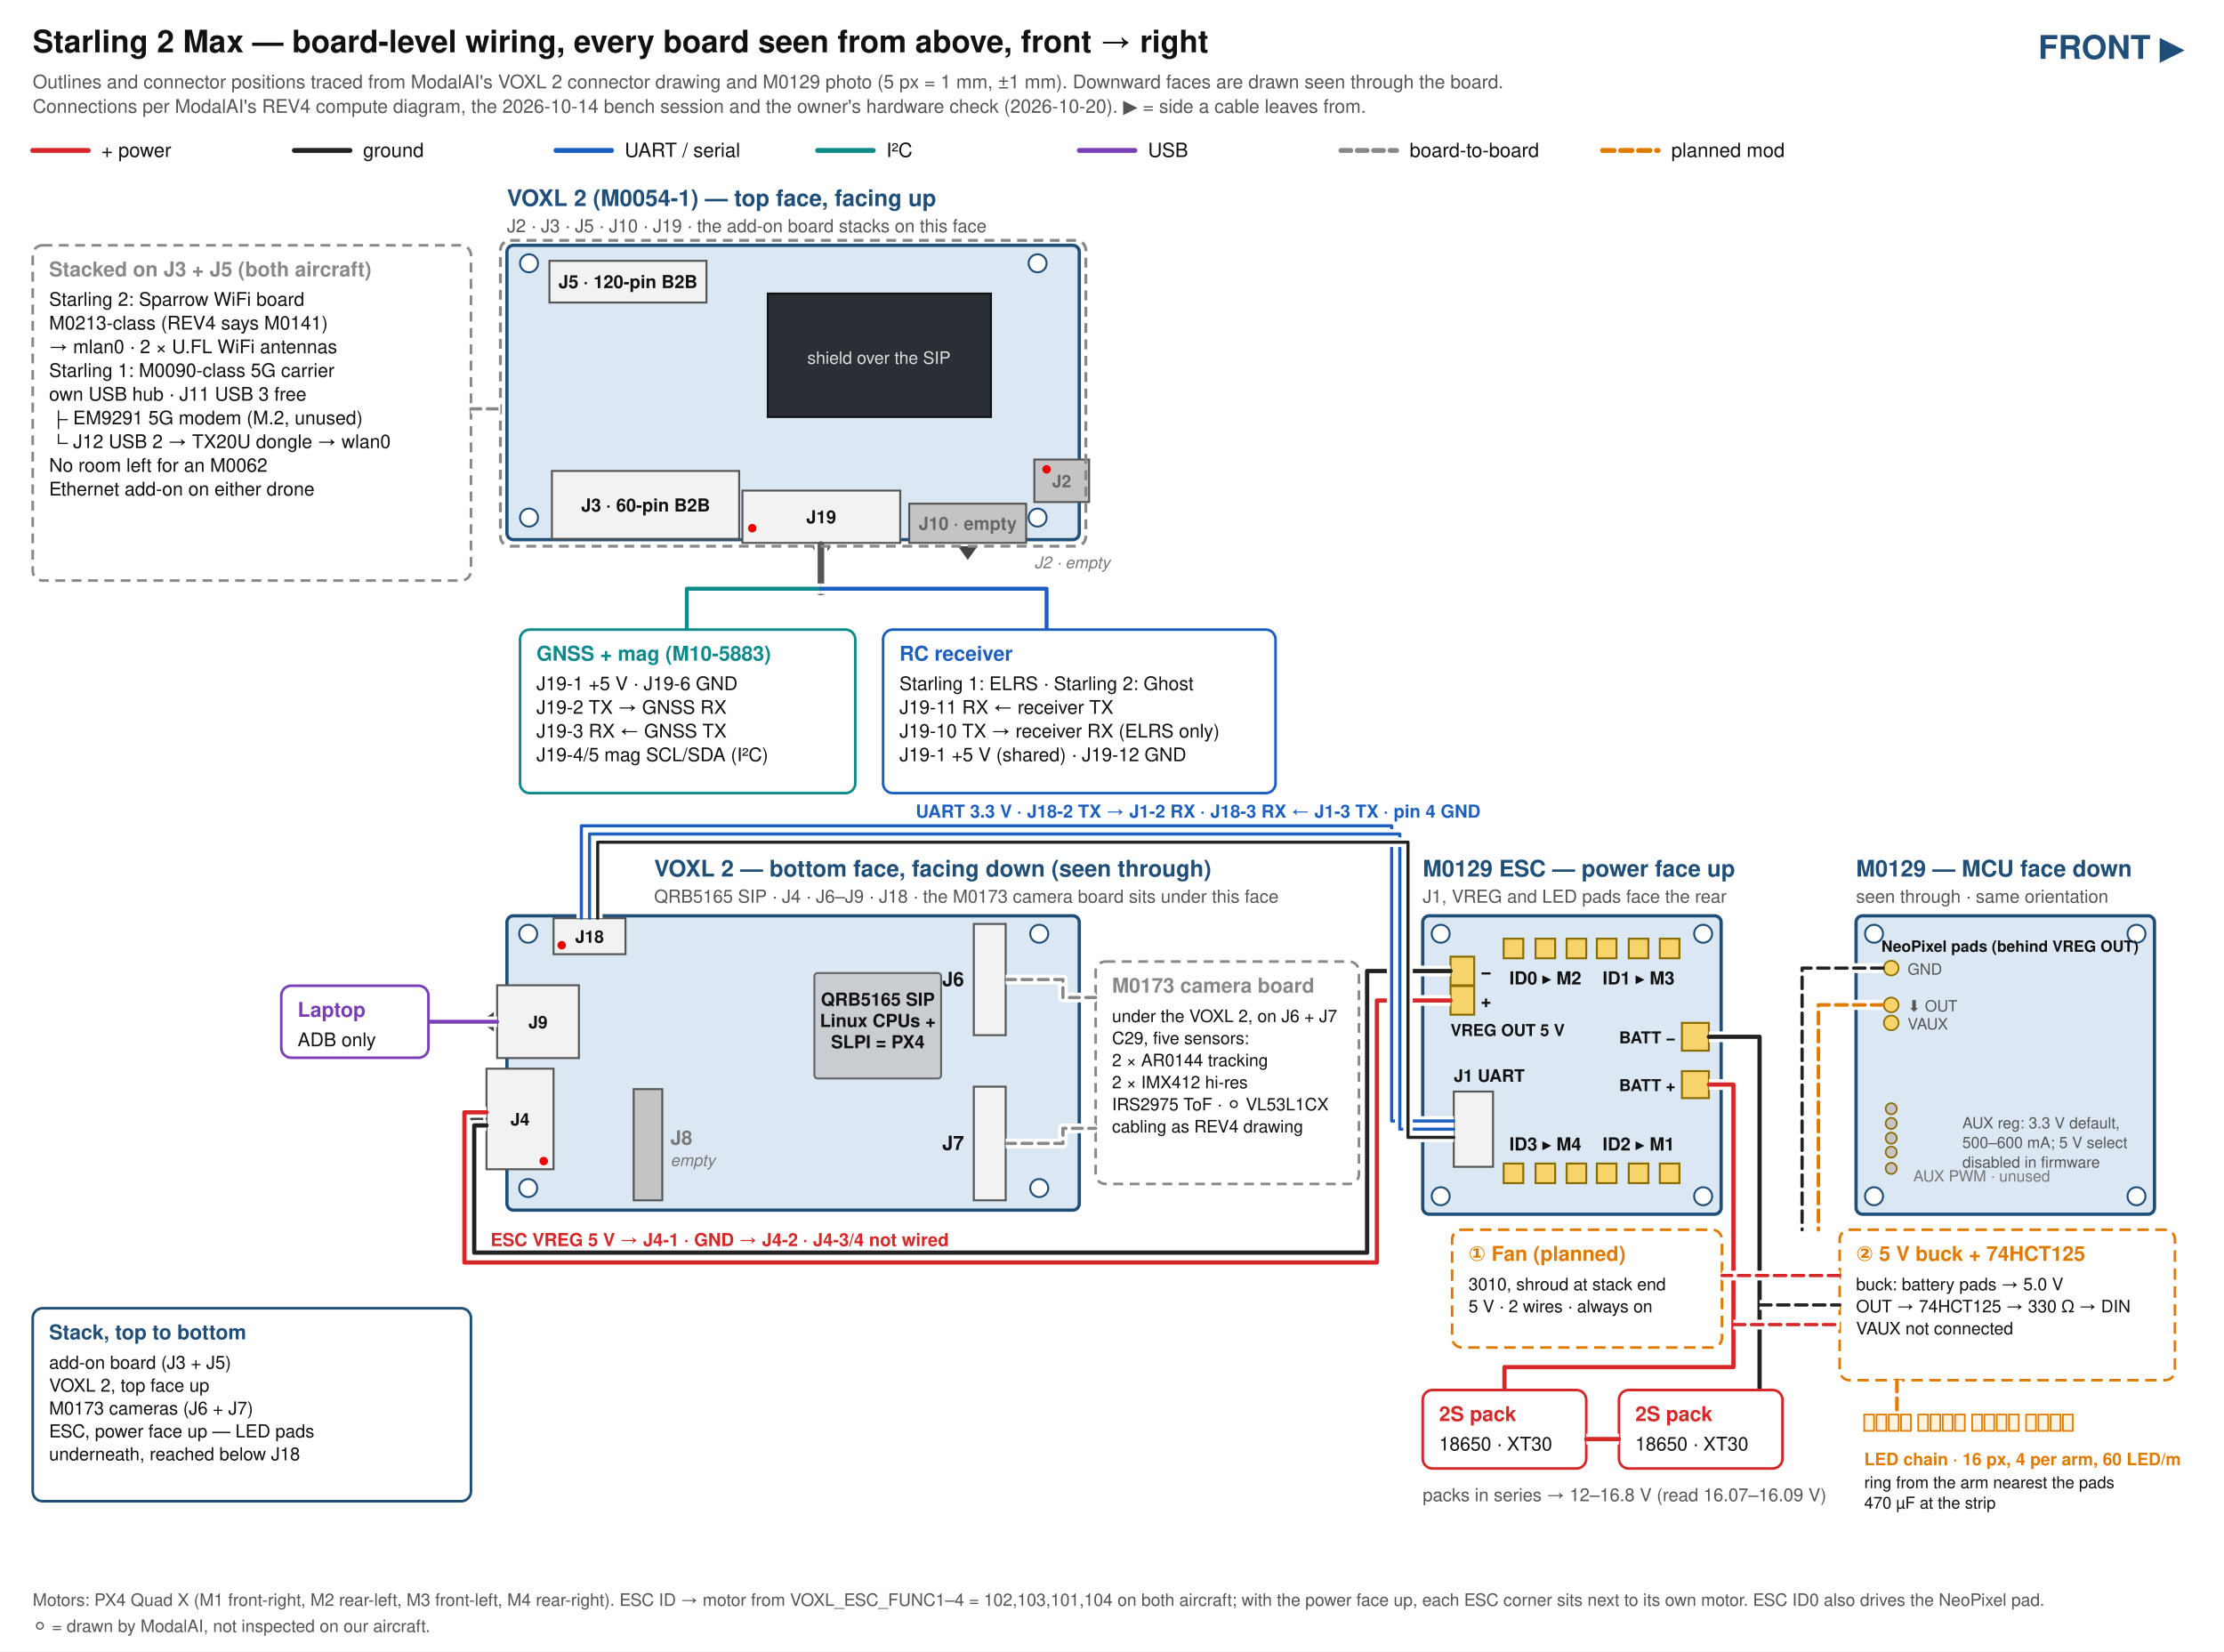
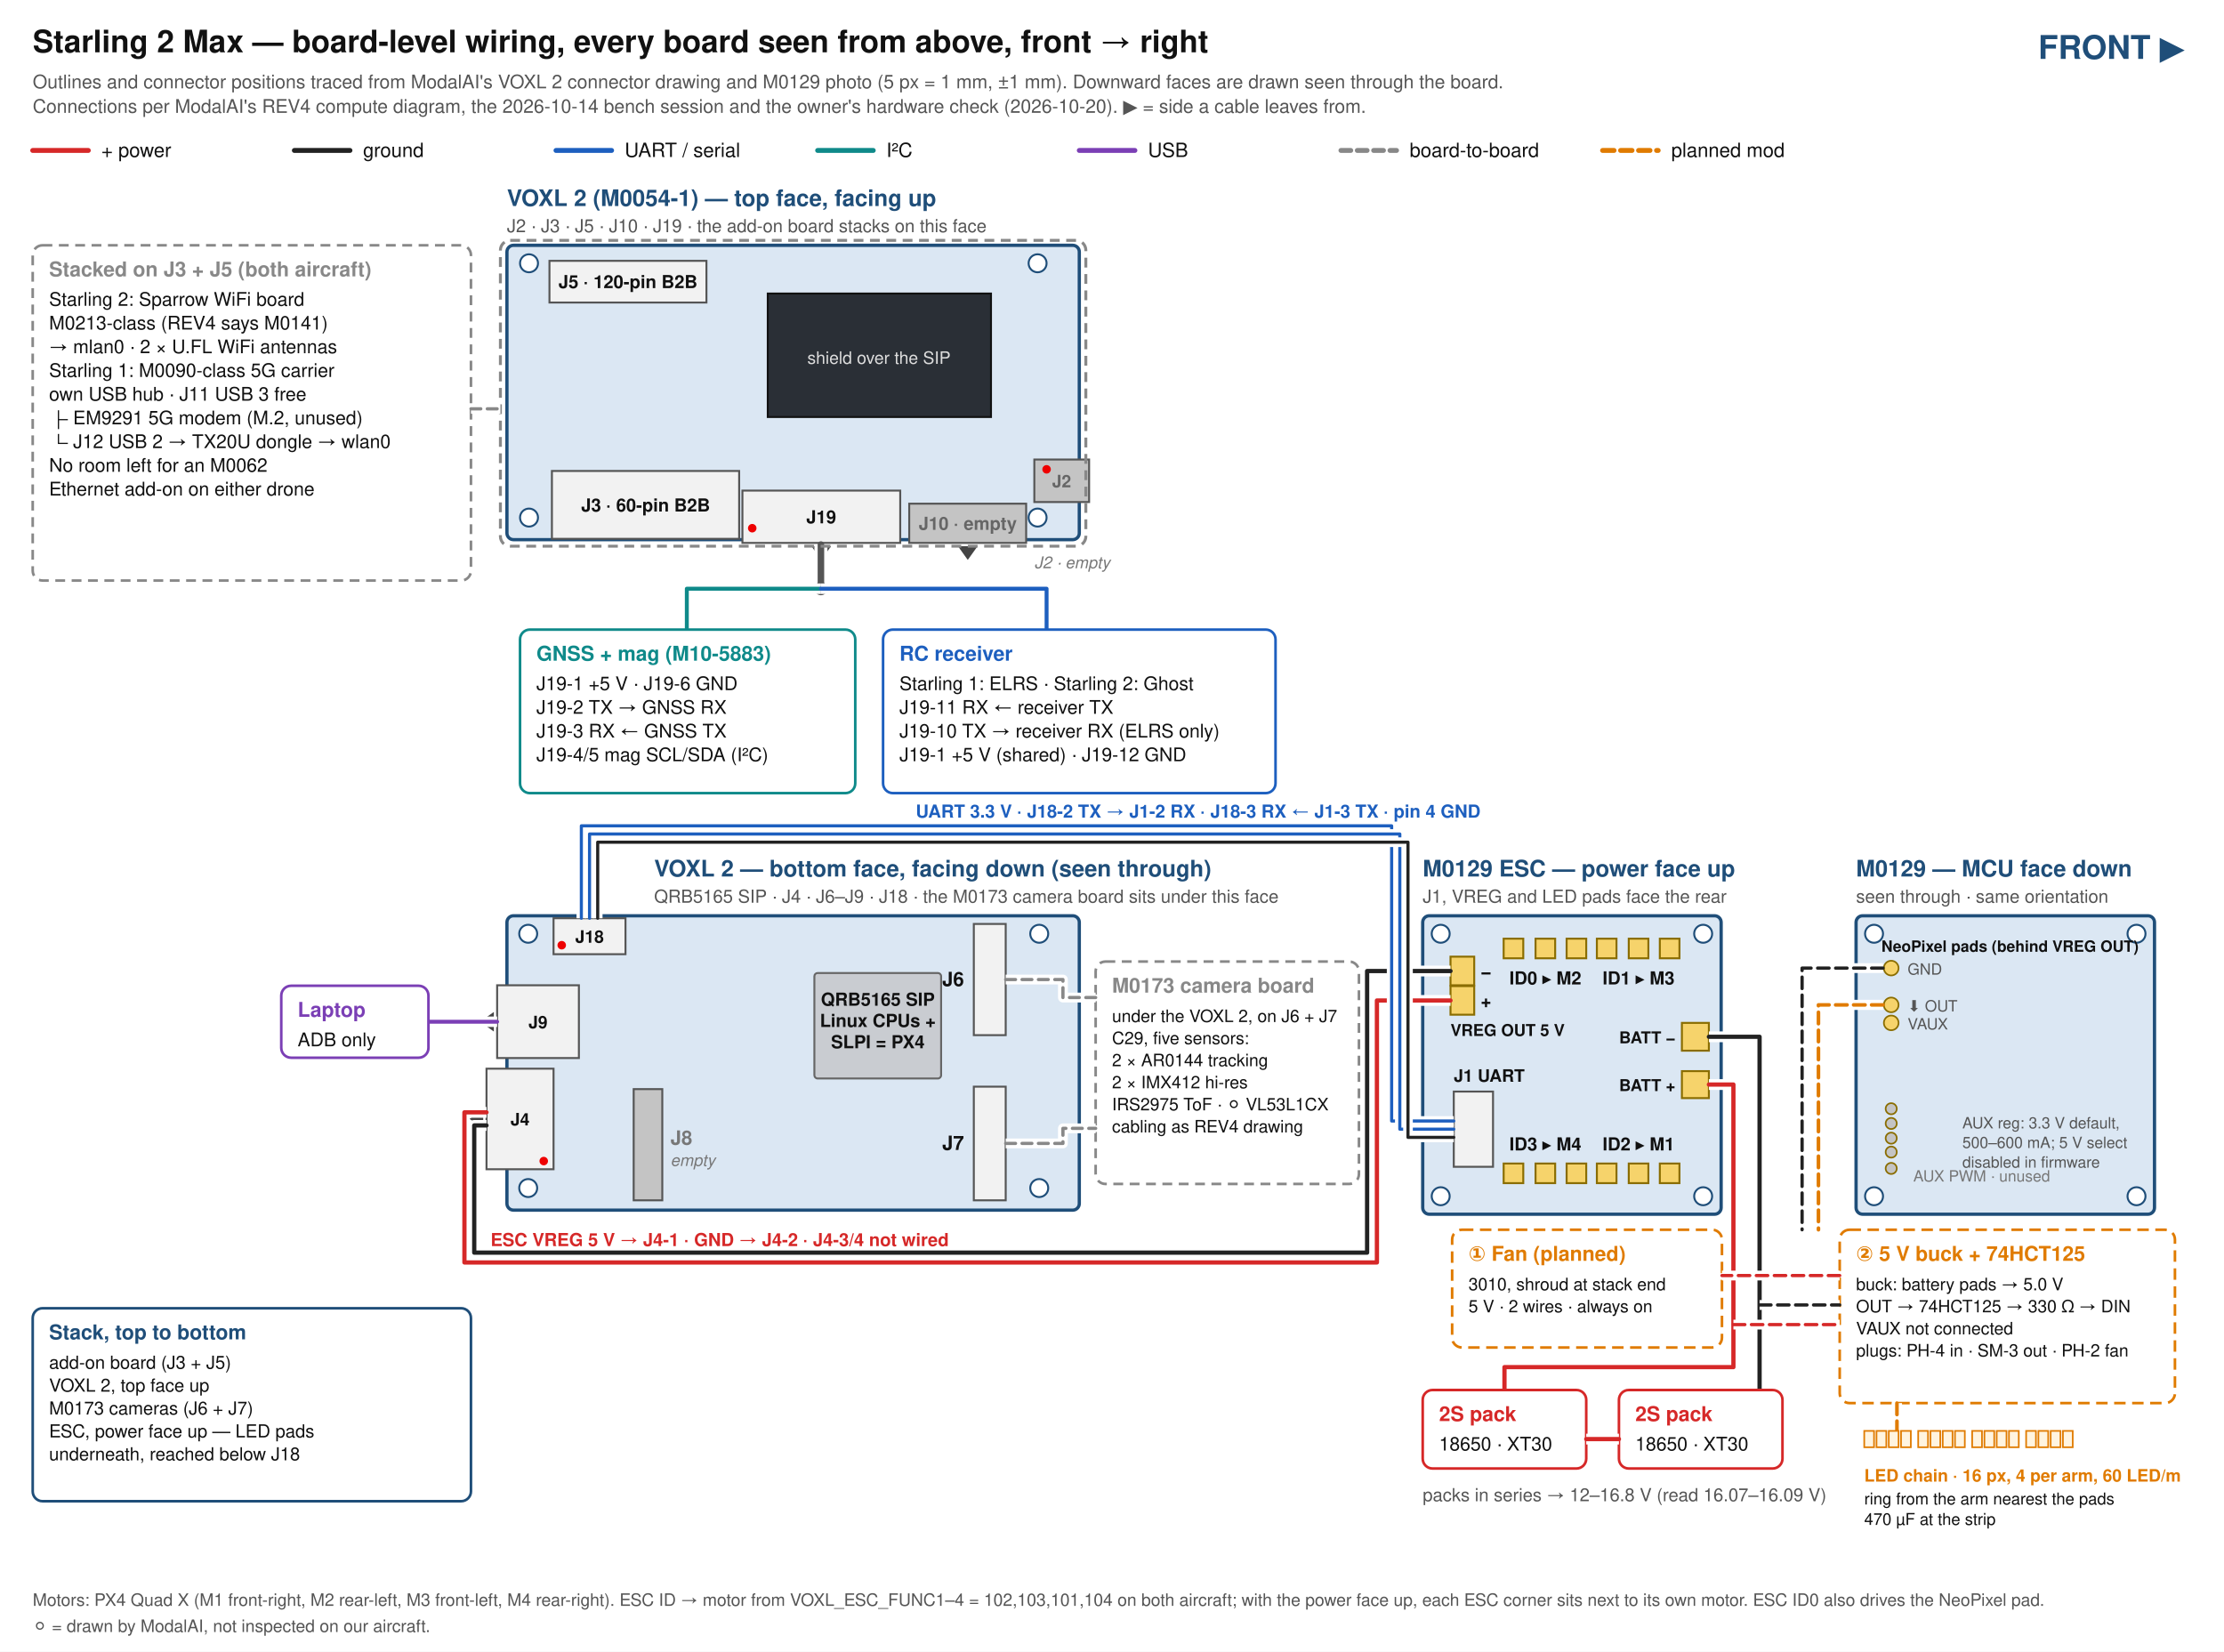
<svg xmlns="http://www.w3.org/2000/svg" viewBox="0 0 1360 1010" width="1360" height="1010">
  <rect x="0.0" y="0.0" width="1360.0" height="1010.0" rx="0" fill="#ffffff" stroke="none" stroke-width="0" />
  <text x="20.0" y="32.0" font-size="19" text-anchor="start" font-weight="bold" fill="#111" font-family="Helvetica, Arial, sans-serif">Starling 2 Max — board-level wiring, every board seen from above, front → right</text>
  <text x="20.0" y="54.0" font-size="11.5" text-anchor="start" font-weight="normal" fill="#555" font-family="Helvetica, Arial, sans-serif">Outlines and connector positions traced from ModalAI's VOXL 2 connector drawing and M0129 photo (5 px = 1 mm, ±1 mm). Downward faces are drawn seen through the board.</text>
  <text x="20.0" y="69.0" font-size="11.5" text-anchor="start" font-weight="normal" fill="#555" font-family="Helvetica, Arial, sans-serif">Connections per ModalAI's REV4 compute diagram, the 2026-10-14 bench session and the owner's hardware check (2026-10-20). ▶ = side a cable leaves from.</text>
  <text x="1336.0" y="36.0" font-size="20" text-anchor="end" font-weight="bold" fill="#1f4e79" font-family="Helvetica, Arial, sans-serif">FRONT ▶</text>
  <path d="M20.0,92.0 L54.0,92.0" fill="none" stroke="#fff" stroke-width="7" stroke-linejoin="round" />
  <path d="M20.0,92.0 L54.0,92.0" fill="none" stroke="#d62828" stroke-width="3" stroke-linejoin="round" stroke-linecap="round" />
  <text x="62.0" y="96.0" font-size="12" text-anchor="start" font-weight="normal" fill="#111" font-family="Helvetica, Arial, sans-serif">+ power</text>
  <path d="M180.0,92.0 L214.0,92.0" fill="none" stroke="#fff" stroke-width="7" stroke-linejoin="round" />
  <path d="M180.0,92.0 L214.0,92.0" fill="none" stroke="#222222" stroke-width="3" stroke-linejoin="round" stroke-linecap="round" />
  <text x="222.0" y="96.0" font-size="12" text-anchor="start" font-weight="normal" fill="#111" font-family="Helvetica, Arial, sans-serif">ground</text>
  <path d="M340.0,92.0 L374.0,92.0" fill="none" stroke="#fff" stroke-width="7" stroke-linejoin="round" />
  <path d="M340.0,92.0 L374.0,92.0" fill="none" stroke="#1d5fbf" stroke-width="3" stroke-linejoin="round" stroke-linecap="round" />
  <text x="382.0" y="96.0" font-size="12" text-anchor="start" font-weight="normal" fill="#111" font-family="Helvetica, Arial, sans-serif">UART / serial</text>
  <path d="M500.0,92.0 L534.0,92.0" fill="none" stroke="#fff" stroke-width="7" stroke-linejoin="round" />
  <path d="M500.0,92.0 L534.0,92.0" fill="none" stroke="#0f8a8a" stroke-width="3" stroke-linejoin="round" stroke-linecap="round" />
  <text x="542.0" y="96.0" font-size="12" text-anchor="start" font-weight="normal" fill="#111" font-family="Helvetica, Arial, sans-serif">I²C</text>
  <path d="M660.0,92.0 L694.0,92.0" fill="none" stroke="#fff" stroke-width="7" stroke-linejoin="round" />
  <path d="M660.0,92.0 L694.0,92.0" fill="none" stroke="#7b3fb5" stroke-width="3" stroke-linejoin="round" stroke-linecap="round" />
  <text x="702.0" y="96.0" font-size="12" text-anchor="start" font-weight="normal" fill="#111" font-family="Helvetica, Arial, sans-serif">USB</text>
  <path d="M820.0,92.0 L854.0,92.0" fill="none" stroke="#fff" stroke-width="7" stroke-linejoin="round" />
  <path d="M820.0,92.0 L854.0,92.0" fill="none" stroke="#888888" stroke-width="3" stroke-linejoin="round" stroke-linecap="round" stroke-dasharray="6 4" />
  <text x="862.0" y="96.0" font-size="12" text-anchor="start" font-weight="normal" fill="#111" font-family="Helvetica, Arial, sans-serif">board-to-board</text>
  <path d="M980.0,92.0 L1014.0,92.0" fill="none" stroke="#fff" stroke-width="7" stroke-linejoin="round" />
  <path d="M980.0,92.0 L1014.0,92.0" fill="none" stroke="#e07b00" stroke-width="3" stroke-linejoin="round" stroke-linecap="round" stroke-dasharray="7 4" />
  <text x="1022.0" y="96.0" font-size="12" text-anchor="start" font-weight="normal" fill="#111" font-family="Helvetica, Arial, sans-serif">planned mod</text>
  <rect x="310.0" y="150.0" width="350.0" height="180.0" rx="4" fill="#dbe7f3" stroke="#1f4e79" stroke-width="2" />
  <text x="310.0" y="126.0" font-size="14" text-anchor="start" font-weight="bold" fill="#1f4e79" font-family="Helvetica, Arial, sans-serif">VOXL 2 (M0054-1) — top face, facing up</text>
  <text x="310.0" y="142.0" font-size="11" text-anchor="start" font-weight="normal" fill="#555" font-family="Helvetica, Arial, sans-serif">J2 · J3 · J5 · J10 · J19 · the add-on board stacks on this face</text>
  <circle cx="323.5" cy="161.0" r="5.5" fill="#fff" stroke="#1f4e79" stroke-width="1.2" />
  <circle cx="634.5" cy="161.0" r="5.5" fill="#fff" stroke="#1f4e79" stroke-width="1.2" />
  <circle cx="323.5" cy="316.5" r="5.5" fill="#fff" stroke="#1f4e79" stroke-width="1.2" />
  <circle cx="634.5" cy="316.5" r="5.5" fill="#fff" stroke="#1f4e79" stroke-width="1.2" />
  <rect x="469.5" y="179.5" width="136.5" height="75.5" rx="0" fill="#2a2f36" stroke="#111" stroke-width="1.2" />
  <text x="537.5" y="222.5" font-size="10.5" text-anchor="middle" font-weight="normal" fill="#ddd" font-family="Helvetica, Arial, sans-serif">shield over the SIP</text>
  <rect x="336.0" y="159.5" width="96.0" height="25.5" rx="0" fill="#f2f2f2" stroke="#555" stroke-width="1.2" />
  <text x="384.0" y="176.2" font-size="11" text-anchor="middle" font-weight="bold" fill="#111" font-family="Helvetica, Arial, sans-serif">J5 · 120-pin B2B</text>
  <rect x="337.5" y="288.0" width="114.5" height="41.5" rx="0" fill="#f2f2f2" stroke="#555" stroke-width="1.2" />
  <text x="394.8" y="312.8" font-size="11" text-anchor="middle" font-weight="bold" fill="#111" font-family="Helvetica, Arial, sans-serif">J3 · 60-pin B2B</text>
  <rect x="454.0" y="300.0" width="96.5" height="32.0" rx="0" fill="#f2f2f2" stroke="#555" stroke-width="1.2" />
  <text x="502.2" y="320.0" font-size="11" text-anchor="middle" font-weight="bold" fill="#111" font-family="Helvetica, Arial, sans-serif">J19</text>
  <polygon points="496.2,334.0 508.2,334.0 502.2,342.4" fill="#444" />
  <rect x="556.0" y="308.0" width="71.5" height="24.0" rx="0" fill="#c4c4c4" stroke="#555" stroke-width="1.2" />
  <text x="591.8" y="324.0" font-size="11" text-anchor="middle" font-weight="bold" fill="#666" font-family="Helvetica, Arial, sans-serif">J10 · empty</text>
  <polygon points="585.8,334.0 597.8,334.0 591.8,342.4" fill="#444" />
  <rect x="632.5" y="281.0" width="33.5" height="26.0" rx="0" fill="#c4c4c4" stroke="#555" stroke-width="1.2" />
  <text x="649.2" y="298.0" font-size="10.5" text-anchor="middle" font-weight="bold" fill="#666" font-family="Helvetica, Arial, sans-serif">J2</text>
  <text x="632.5" y="347.5" font-size="10" text-anchor="start" font-weight="normal" fill="#777" font-family="Helvetica, Arial, sans-serif" font-style="italic">J2 · empty</text>
  <circle cx="460.0" cy="323.0" r="2.6" fill="#e00" />
  <circle cx="640.0" cy="287.0" r="2.6" fill="#e00" />
  <rect x="400.0" y="560.0" width="0.0" height="0.0" rx="4" fill="#dbe7f3" stroke="#1f4e79" stroke-width="2" />
  <text x="400.0" y="536.0" font-size="14" text-anchor="start" font-weight="bold" fill="#1f4e79" font-family="Helvetica, Arial, sans-serif">VOXL 2 — bottom face, facing down (seen through)</text>
  <text x="400.0" y="552.0" font-size="11" text-anchor="start" font-weight="normal" fill="#555" font-family="Helvetica, Arial, sans-serif">QRB5165 SIP · J4 · J6–J9 · J18 · the M0173 camera board sits under this face</text>
  <rect x="310.0" y="560.0" width="350.0" height="180.0" rx="4" fill="#dbe7f3" stroke="#1f4e79" stroke-width="2" />
  <circle cx="635.5" cy="571.0" r="5.5" fill="#fff" stroke="#1f4e79" stroke-width="1.2" />
  <circle cx="323.0" cy="571.0" r="5.5" fill="#fff" stroke="#1f4e79" stroke-width="1.2" />
  <circle cx="635.5" cy="726.5" r="5.5" fill="#fff" stroke="#1f4e79" stroke-width="1.2" />
  <circle cx="323.0" cy="726.5" r="5.5" fill="#fff" stroke="#1f4e79" stroke-width="1.2" />
  <rect x="498.0" y="595.0" width="77.5" height="64.5" rx="2" fill="#c9ccd1" stroke="#666" stroke-width="1.2" />
  <text x="536.8" y="615.0" font-size="11" text-anchor="middle" font-weight="bold" fill="#111" font-family="Helvetica, Arial, sans-serif">QRB5165 SIP</text>
  <text x="536.8" y="628.0" font-size="11" text-anchor="middle" font-weight="bold" fill="#111" font-family="Helvetica, Arial, sans-serif">Linux CPUs +</text>
  <text x="536.8" y="641.0" font-size="11" text-anchor="middle" font-weight="bold" fill="#111" font-family="Helvetica, Arial, sans-serif">SLPI = PX4</text>
  <rect x="595.5" y="565.0" width="19.5" height="68.0" rx="0" fill="#f2f2f2" stroke="#555" stroke-width="1.2" />
  <rect x="595.5" y="664.5" width="19.5" height="69.5" rx="0" fill="#f2f2f2" stroke="#555" stroke-width="1.2" />
  <text x="589.5" y="603.0" font-size="12" text-anchor="end" font-weight="bold" fill="#111" font-family="Helvetica, Arial, sans-serif">J6</text>
  <text x="589.5" y="703.2" font-size="12" text-anchor="end" font-weight="bold" fill="#111" font-family="Helvetica, Arial, sans-serif">J7</text>
  <rect x="387.5" y="666.0" width="17.5" height="68.0" rx="0" fill="#c4c4c4" stroke="#555" stroke-width="1.2" />
  <text x="410.0" y="700.0" font-size="12" text-anchor="start" font-weight="bold" fill="#777" font-family="Helvetica, Arial, sans-serif">J8</text>
  <text x="410.0" y="713.0" font-size="10" text-anchor="start" font-weight="normal" fill="#777" font-family="Helvetica, Arial, sans-serif" font-style="italic">empty</text>
  <rect x="338.5" y="561.5" width="44.0" height="22.0" rx="0" fill="#f2f2f2" stroke="#555" stroke-width="1.2" />
  <text x="360.5" y="576.5" font-size="10.5" text-anchor="middle" font-weight="bold" fill="#111" font-family="Helvetica, Arial, sans-serif">J18</text>
  <polygon points="354.5,559.5 366.5,559.5 360.5,551.1" fill="#444" />
  <rect x="304.0" y="602.5" width="50.0" height="44.5" rx="0" fill="#f2f2f2" stroke="#555" stroke-width="1.2" />
  <text x="329.0" y="628.8" font-size="10.5" text-anchor="middle" font-weight="bold" fill="#111" font-family="Helvetica, Arial, sans-serif">J9</text>
  <polygon points="302.0,618.8 302.0,630.8 293.6,624.8" fill="#444" />
  <rect x="297.5" y="653.5" width="41.0" height="61.5" rx="0" fill="#f2f2f2" stroke="#555" stroke-width="1.2" />
  <text x="318.0" y="688.2" font-size="10.5" text-anchor="middle" font-weight="bold" fill="#111" font-family="Helvetica, Arial, sans-serif">J4</text>
  <polygon points="295.5,678.2 295.5,690.2 287.1,684.2" fill="#444" />
  <circle cx="343.5" cy="578.0" r="2.6" fill="#e00" />
  <circle cx="332.5" cy="710.0" r="2.6" fill="#e00" />
  <rect x="870.0" y="560.0" width="182.5" height="182.5" rx="4" fill="#dbe7f3" stroke="#1f4e79" stroke-width="2" />
  <text x="870.0" y="536.0" font-size="14" text-anchor="start" font-weight="bold" fill="#1f4e79" font-family="Helvetica, Arial, sans-serif">M0129 ESC — power face up</text>
  <text x="870.0" y="552.0" font-size="11" text-anchor="start" font-weight="normal" fill="#555" font-family="Helvetica, Arial, sans-serif">J1, VREG and LED pads face the rear</text>
  <circle cx="881.0" cy="731.5" r="5.5" fill="#fff" stroke="#1f4e79" stroke-width="1.2" />
  <circle cx="881.0" cy="571.0" r="5.5" fill="#fff" stroke="#1f4e79" stroke-width="1.2" />
  <circle cx="1041.5" cy="731.5" r="5.5" fill="#fff" stroke="#1f4e79" stroke-width="1.2" />
  <circle cx="1041.5" cy="571.0" r="5.5" fill="#fff" stroke="#1f4e79" stroke-width="1.2" />
  <rect x="889.0" y="667.5" width="24.0" height="46.0" rx="0" fill="#f2f2f2" stroke="#555" stroke-width="1.2" />
  <polygon points="887.0,684.5 887.0,696.5 878.6,690.5" fill="#444" />
  <text x="889.0" y="661.5" font-size="10.5" text-anchor="start" font-weight="bold" fill="#111" font-family="Helvetica, Arial, sans-serif">J1 UART</text>
  <rect x="887.0" y="603.0" width="14.5" height="17.5" rx="0" fill="#f6d36b" stroke="#8a6d00" stroke-width="1.2" />
  <rect x="887.0" y="585.0" width="14.5" height="17.5" rx="0" fill="#f6d36b" stroke="#8a6d00" stroke-width="1.2" />
  <text x="905.5" y="615.8" font-size="11" text-anchor="start" font-weight="bold" fill="#111" font-family="Helvetica, Arial, sans-serif">+</text>
  <text x="905.5" y="597.8" font-size="11" text-anchor="start" font-weight="bold" fill="#111" font-family="Helvetica, Arial, sans-serif">−</text>
  <text x="887.0" y="633.5" font-size="10" text-anchor="start" font-weight="bold" fill="#111" font-family="Helvetica, Arial, sans-serif">VREG OUT 5 V</text>
  <rect x="1028.5" y="655.0" width="16.5" height="16.5" rx="0" fill="#f6d36b" stroke="#8a6d00" stroke-width="1.2" />
  <rect x="1028.5" y="625.5" width="16.5" height="17.0" rx="0" fill="#f6d36b" stroke="#8a6d00" stroke-width="1.2" />
  <text x="1024.5" y="638.0" font-size="10" text-anchor="end" font-weight="bold" fill="#111" font-family="Helvetica, Arial, sans-serif">BATT −</text>
  <text x="1024.5" y="667.2" font-size="10" text-anchor="end" font-weight="bold" fill="#111" font-family="Helvetica, Arial, sans-serif">BATT +</text>
  <rect x="919.5" y="574.0" width="12.0" height="12.0" rx="0" fill="#f6d36b" stroke="#8a6d00" stroke-width="1.2" />
  <rect x="939.0" y="574.0" width="12.0" height="12.0" rx="0" fill="#f6d36b" stroke="#8a6d00" stroke-width="1.2" />
  <rect x="958.0" y="574.0" width="12.0" height="12.0" rx="0" fill="#f6d36b" stroke="#8a6d00" stroke-width="1.2" />
  <text x="945.0" y="602.0" font-size="11" text-anchor="middle" font-weight="bold" fill="#111" font-family="Helvetica, Arial, sans-serif">ID0 ▸ M2</text>
  <rect x="976.5" y="574.0" width="12.0" height="12.0" rx="0" fill="#f6d36b" stroke="#8a6d00" stroke-width="1.2" />
  <rect x="996.0" y="574.0" width="12.0" height="12.0" rx="0" fill="#f6d36b" stroke="#8a6d00" stroke-width="1.2" />
  <rect x="1015.0" y="574.0" width="12.0" height="12.0" rx="0" fill="#f6d36b" stroke="#8a6d00" stroke-width="1.2" />
  <text x="1002.0" y="602.0" font-size="11" text-anchor="middle" font-weight="bold" fill="#111" font-family="Helvetica, Arial, sans-serif">ID1 ▸ M3</text>
  <rect x="919.5" y="711.5" width="12.0" height="12.0" rx="0" fill="#f6d36b" stroke="#8a6d00" stroke-width="1.2" />
  <rect x="939.0" y="711.5" width="12.0" height="12.0" rx="0" fill="#f6d36b" stroke="#8a6d00" stroke-width="1.2" />
  <rect x="958.0" y="711.5" width="12.0" height="12.0" rx="0" fill="#f6d36b" stroke="#8a6d00" stroke-width="1.2" />
  <text x="945.0" y="703.5" font-size="11" text-anchor="middle" font-weight="bold" fill="#111" font-family="Helvetica, Arial, sans-serif">ID3 ▸ M4</text>
  <rect x="976.5" y="711.5" width="12.0" height="12.0" rx="0" fill="#f6d36b" stroke="#8a6d00" stroke-width="1.2" />
  <rect x="996.0" y="711.5" width="12.0" height="12.0" rx="0" fill="#f6d36b" stroke="#8a6d00" stroke-width="1.2" />
  <rect x="1015.0" y="711.5" width="12.0" height="12.0" rx="0" fill="#f6d36b" stroke="#8a6d00" stroke-width="1.2" />
  <text x="1002.0" y="703.5" font-size="11" text-anchor="middle" font-weight="bold" fill="#111" font-family="Helvetica, Arial, sans-serif">ID2 ▸ M1</text>
  <rect x="1135.0" y="560.0" width="182.5" height="182.5" rx="4" fill="#dbe7f3" stroke="#1f4e79" stroke-width="2" />
  <text x="1135.0" y="536.0" font-size="14" text-anchor="start" font-weight="bold" fill="#1f4e79" font-family="Helvetica, Arial, sans-serif">M0129 — MCU face down</text>
  <text x="1135.0" y="552.0" font-size="11" text-anchor="start" font-weight="normal" fill="#555" font-family="Helvetica, Arial, sans-serif">seen through · same orientation</text>
  <circle cx="1146.0" cy="571.0" r="5.5" fill="#fff" stroke="#1f4e79" stroke-width="1.2" />
  <circle cx="1146.0" cy="731.5" r="5.5" fill="#fff" stroke="#1f4e79" stroke-width="1.2" />
  <circle cx="1306.5" cy="571.0" r="5.5" fill="#fff" stroke="#1f4e79" stroke-width="1.2" />
  <circle cx="1306.5" cy="731.5" r="5.5" fill="#fff" stroke="#1f4e79" stroke-width="1.2" />
  <circle cx="1156.5" cy="592.0" r="4.5" fill="#f6d36b" stroke="#8a6d00" />
  <circle cx="1156.5" cy="614.5" r="4.5" fill="#f6d36b" stroke="#8a6d00" />
  <circle cx="1156.5" cy="625.5" r="4.5" fill="#f6d36b" stroke="#8a6d00" />
  <text x="1150.5" y="582.0" font-size="9.5" text-anchor="start" font-weight="bold" fill="#111" font-family="Helvetica, Arial, sans-serif">NeoPixel pads (behind VREG OUT)</text>
  <text x="1166.5" y="629.5" font-size="9.5" text-anchor="start" font-weight="normal" fill="#555" font-family="Helvetica, Arial, sans-serif">VAUX</text>
  <text x="1166.5" y="618.5" font-size="9.5" text-anchor="start" font-weight="normal" fill="#555" font-family="Helvetica, Arial, sans-serif">⬇ OUT</text>
  <text x="1166.5" y="596.0" font-size="9.5" text-anchor="start" font-weight="normal" fill="#555" font-family="Helvetica, Arial, sans-serif">GND</text>
  <circle cx="1156.5" cy="678.0" r="3.4" fill="#c4c4c4" stroke="#8a6d00" />
  <circle cx="1156.5" cy="687.0" r="3.4" fill="#c4c4c4" stroke="#8a6d00" />
  <circle cx="1156.5" cy="696.0" r="3.4" fill="#c4c4c4" stroke="#8a6d00" />
  <circle cx="1156.5" cy="704.5" r="3.4" fill="#c4c4c4" stroke="#8a6d00" />
  <circle cx="1156.5" cy="714.5" r="3.4" fill="#c4c4c4" stroke="#8a6d00" />
  <text x="1170.0" y="722.5" font-size="9.5" text-anchor="start" font-weight="normal" fill="#777" font-family="Helvetica, Arial, sans-serif">AUX PWM · unused</text>
  <text x="1200.0" y="690.0" font-size="9.5" text-anchor="start" font-weight="normal" fill="#555" font-family="Helvetica, Arial, sans-serif">AUX reg: 3.3 V default,</text>
  <text x="1200.0" y="702.0" font-size="9.5" text-anchor="start" font-weight="normal" fill="#555" font-family="Helvetica, Arial, sans-serif">500–600 mA; 5 V select</text>
  <text x="1200.0" y="714.0" font-size="9.5" text-anchor="start" font-weight="normal" fill="#555" font-family="Helvetica, Arial, sans-serif">disabled in firmware</text>
  <path d="M297.5,680.2 L284.0,680.2 L284.0,772.0 L842.0,772.0 L842.0,611.8 L887.0,611.8" fill="none" stroke="#fff" stroke-width="6.6" stroke-linejoin="round" />
  <path d="M297.5,680.2 L284.0,680.2 L284.0,772.0 L842.0,772.0 L842.0,611.8 L887.0,611.8" fill="none" stroke="#d62828" stroke-width="2.6" stroke-linejoin="round" stroke-linecap="round" />
  <path d="M297.5,688.2 L290.0,688.2 L290.0,766.0 L836.0,766.0 L836.0,593.8 L887.0,593.8" fill="none" stroke="#fff" stroke-width="6.6" stroke-linejoin="round" />
  <path d="M297.5,688.2 L290.0,688.2 L290.0,766.0 L836.0,766.0 L836.0,593.8 L887.0,593.8" fill="none" stroke="#222222" stroke-width="2.6" stroke-linejoin="round" stroke-linecap="round" />
  <text x="300.0" y="762.0" font-size="11" text-anchor="start" font-weight="bold" fill="#d62828" font-family="Helvetica, Arial, sans-serif">ESC VREG 5 V → J4-1 · GND → J4-2 · J4-3/4 not wired</text>
  <path d="M355.5,561.5 L355.5,505.0 L851.0,505.0 L851.0,685.5 L889.0,685.5" fill="none" stroke="#fff" stroke-width="5.9" stroke-linejoin="round" />
  <path d="M355.5,561.5 L355.5,505.0 L851.0,505.0 L851.0,685.5 L889.0,685.5" fill="none" stroke="#1d5fbf" stroke-width="1.9" stroke-linejoin="round" stroke-linecap="round" />
  <path d="M360.5,561.5 L360.5,510.0 L856.0,510.0 L856.0,690.5 L889.0,690.5" fill="none" stroke="#fff" stroke-width="5.9" stroke-linejoin="round" />
  <path d="M360.5,561.5 L360.5,510.0 L856.0,510.0 L856.0,690.5 L889.0,690.5" fill="none" stroke="#1d5fbf" stroke-width="1.9" stroke-linejoin="round" stroke-linecap="round" />
  <path d="M365.5,561.5 L365.5,515.0 L861.0,515.0 L861.0,695.5 L889.0,695.5" fill="none" stroke="#fff" stroke-width="5.9" stroke-linejoin="round" />
  <path d="M365.5,561.5 L365.5,515.0 L861.0,515.0 L861.0,695.5 L889.0,695.5" fill="none" stroke="#222222" stroke-width="1.9" stroke-linejoin="round" stroke-linecap="round" />
  <text x="560.0" y="500.0" font-size="11" text-anchor="start" font-weight="bold" fill="#1d5fbf" font-family="Helvetica, Arial, sans-serif">UART 3.3 V · J18-2 TX → J1-2 RX · J18-3 RX ← J1-3 TX · pin 4 GND</text>
  <path d="M304.0,624.8 L262.0,624.8" fill="none" stroke="#fff" stroke-width="6.4" stroke-linejoin="round" />
  <path d="M304.0,624.8 L262.0,624.8" fill="none" stroke="#7b3fb5" stroke-width="2.4" stroke-linejoin="round" stroke-linecap="round" />
  <rect x="172.0" y="602.8" width="90.0" height="44.0" rx="6" fill="#fff" stroke="#7b3fb5" stroke-width="1.6" />
  <text x="182.0" y="621.8" font-size="12.5" text-anchor="start" font-weight="bold" fill="#7b3fb5" font-family="Helvetica, Arial, sans-serif">Laptop</text>
  <text x="182.0" y="639.8" font-size="11.5" text-anchor="start" font-weight="normal" fill="#111" font-family="Helvetica, Arial, sans-serif">ADB only</text>
  <path d="M1045.0,634.0 L1076.0,634.0 L1076.0,850.0" fill="none" stroke="#fff" stroke-width="6.6" stroke-linejoin="round" />
  <path d="M1045.0,634.0 L1076.0,634.0 L1076.0,850.0" fill="none" stroke="#222222" stroke-width="2.6" stroke-linejoin="round" stroke-linecap="round" />
  <path d="M1045.0,663.2 L1060.0,663.2 L1060.0,836.0 L920.0,836.0 L920.0,850.0" fill="none" stroke="#fff" stroke-width="6.6" stroke-linejoin="round" />
  <path d="M1045.0,663.2 L1060.0,663.2 L1060.0,836.0 L920.0,836.0 L920.0,850.0" fill="none" stroke="#d62828" stroke-width="2.6" stroke-linejoin="round" stroke-linecap="round" />
  <rect x="990.0" y="850.0" width="100.0" height="48.0" rx="6" fill="#fff" stroke="#d62828" stroke-width="1.6" />
  <text x="1000.0" y="869.0" font-size="12.5" text-anchor="start" font-weight="bold" fill="#d62828" font-family="Helvetica, Arial, sans-serif">2S pack</text>
  <text x="1000.0" y="887.0" font-size="11.5" text-anchor="start" font-weight="normal" fill="#111" font-family="Helvetica, Arial, sans-serif">18650 · XT30</text>
  <rect x="870.0" y="850.0" width="100.0" height="48.0" rx="6" fill="#fff" stroke="#d62828" stroke-width="1.6" />
  <text x="880.0" y="869.0" font-size="12.5" text-anchor="start" font-weight="bold" fill="#d62828" font-family="Helvetica, Arial, sans-serif">2S pack</text>
  <text x="880.0" y="887.0" font-size="11.5" text-anchor="start" font-weight="normal" fill="#111" font-family="Helvetica, Arial, sans-serif">18650 · XT30</text>
  <path d="M970.0,880.0 L990.0,880.0" fill="none" stroke="#fff" stroke-width="6.6" stroke-linejoin="round" />
  <path d="M970.0,880.0 L990.0,880.0" fill="none" stroke="#d62828" stroke-width="2.6" stroke-linejoin="round" stroke-linecap="round" />
  <text x="870.0" y="918.0" font-size="11" text-anchor="start" font-weight="normal" fill="#555" font-family="Helvetica, Arial, sans-serif">packs in series → 12–16.8 V (read 16.07–16.09 V)</text>
  <path d="M502.0,333.0 L502.0,360.0" fill="none" stroke="#fff" stroke-width="8" stroke-linejoin="round" />
  <path d="M502.0,333.0 L502.0,360.0" fill="none" stroke="#555" stroke-width="4" stroke-linejoin="round" stroke-linecap="round" />
  <circle cx="502.0" cy="360.0" r="4" fill="#555" />
  <path d="M502.0,360.0 L420.0,360.0 L420.0,385.0" fill="none" stroke="#fff" stroke-width="6.4" stroke-linejoin="round" />
  <path d="M502.0,360.0 L420.0,360.0 L420.0,385.0" fill="none" stroke="#0f8a8a" stroke-width="2.4" stroke-linejoin="round" stroke-linecap="round" />
  <path d="M502.0,360.0 L640.0,360.0 L640.0,385.0" fill="none" stroke="#fff" stroke-width="6.4" stroke-linejoin="round" />
  <path d="M502.0,360.0 L640.0,360.0 L640.0,385.0" fill="none" stroke="#1d5fbf" stroke-width="2.4" stroke-linejoin="round" stroke-linecap="round" />
  <rect x="318.0" y="385.0" width="205.0" height="100.0" rx="6" fill="#fff" stroke="#0f8a8a" stroke-width="1.6" />
  <text x="328.0" y="404.0" font-size="12.5" text-anchor="start" font-weight="bold" fill="#0f8a8a" font-family="Helvetica, Arial, sans-serif">GNSS + mag (M10-5883)</text>
  <text x="328.0" y="422.0" font-size="11.5" text-anchor="start" font-weight="normal" fill="#111" font-family="Helvetica, Arial, sans-serif">J19-1 +5 V · J19-6 GND</text>
  <text x="328.0" y="436.5" font-size="11.5" text-anchor="start" font-weight="normal" fill="#111" font-family="Helvetica, Arial, sans-serif">J19-2 TX → GNSS RX</text>
  <text x="328.0" y="451.0" font-size="11.5" text-anchor="start" font-weight="normal" fill="#111" font-family="Helvetica, Arial, sans-serif">J19-3 RX ← GNSS TX</text>
  <text x="328.0" y="465.5" font-size="11.5" text-anchor="start" font-weight="normal" fill="#111" font-family="Helvetica, Arial, sans-serif">J19-4/5 mag SCL/SDA (I²C)</text>
  <rect x="540.0" y="385.0" width="240.0" height="100.0" rx="6" fill="#fff" stroke="#1d5fbf" stroke-width="1.6" />
  <text x="550.0" y="404.0" font-size="12.5" text-anchor="start" font-weight="bold" fill="#1d5fbf" font-family="Helvetica, Arial, sans-serif">RC receiver</text>
  <text x="550.0" y="422.0" font-size="11.5" text-anchor="start" font-weight="normal" fill="#111" font-family="Helvetica, Arial, sans-serif">Starling 1: ELRS · Starling 2: Ghost</text>
  <text x="550.0" y="436.5" font-size="11.5" text-anchor="start" font-weight="normal" fill="#111" font-family="Helvetica, Arial, sans-serif">J19-11 RX ← receiver TX</text>
  <text x="550.0" y="451.0" font-size="11.5" text-anchor="start" font-weight="normal" fill="#111" font-family="Helvetica, Arial, sans-serif">J19-10 TX → receiver RX (ELRS only)</text>
  <text x="550.0" y="465.5" font-size="11.5" text-anchor="start" font-weight="normal" fill="#111" font-family="Helvetica, Arial, sans-serif">J19-1 +5 V (shared) · J19-12 GND</text>
  <rect x="888.0" y="752.0" width="165.0" height="72.0" rx="6" fill="#fff" stroke="#e07b00" stroke-width="1.6" stroke-dasharray="7 4" />
  <text x="898.0" y="771.0" font-size="12.5" text-anchor="start" font-weight="bold" fill="#e07b00" font-family="Helvetica, Arial, sans-serif">① Fan (planned)</text>
  <text x="898.0" y="789.0" font-size="10.5" text-anchor="start" font-weight="normal" fill="#111" font-family="Helvetica, Arial, sans-serif">3010, shroud at stack end</text>
  <text x="898.0" y="802.5" font-size="10.5" text-anchor="start" font-weight="normal" fill="#111" font-family="Helvetica, Arial, sans-serif">5 V · 2 wires · always on</text>
  <rect x="306.0" y="147.0" width="358.0" height="187.0" rx="6" fill="none" stroke="#888888" stroke-width="1.8" stroke-dasharray="6 4" />
  <rect x="20.0" y="150.0" width="268.0" height="205.0" rx="6" fill="#fff" stroke="#888888" stroke-width="1.6" stroke-dasharray="6 4" />
  <text x="30.0" y="169.0" font-size="12.5" text-anchor="start" font-weight="bold" fill="#888888" font-family="Helvetica, Arial, sans-serif">Stacked on J3 + J5 (both aircraft)</text>
  <text x="30.0" y="187.0" font-size="11.5" text-anchor="start" font-weight="normal" fill="#111" font-family="Helvetica, Arial, sans-serif">Starling 2: Sparrow WiFi board</text>
  <text x="30.0" y="201.5" font-size="11.5" text-anchor="start" font-weight="normal" fill="#111" font-family="Helvetica, Arial, sans-serif">  M0213-class (REV4 says M0141)</text>
  <text x="30.0" y="216.0" font-size="11.5" text-anchor="start" font-weight="normal" fill="#111" font-family="Helvetica, Arial, sans-serif">  → mlan0 · 2 × U.FL WiFi antennas</text>
  <text x="30.0" y="230.5" font-size="11.5" text-anchor="start" font-weight="normal" fill="#111" font-family="Helvetica, Arial, sans-serif">Starling 1: M0090-class 5G carrier</text>
  <text x="30.0" y="245.0" font-size="11.5" text-anchor="start" font-weight="normal" fill="#111" font-family="Helvetica, Arial, sans-serif">  own USB hub · J11 USB 3 free</text>
  <text x="30.0" y="259.5" font-size="11.5" text-anchor="start" font-weight="normal" fill="#111" font-family="Helvetica, Arial, sans-serif">  ├ EM9291 5G modem (M.2, unused)</text>
  <text x="30.0" y="274.0" font-size="11.5" text-anchor="start" font-weight="normal" fill="#111" font-family="Helvetica, Arial, sans-serif">  └ J12 USB 2 → TX20U dongle → wlan0</text>
  <text x="30.0" y="288.5" font-size="11.5" text-anchor="start" font-weight="normal" fill="#111" font-family="Helvetica, Arial, sans-serif">No room left for an M0062</text>
  <text x="30.0" y="303.0" font-size="11.5" text-anchor="start" font-weight="normal" fill="#111" font-family="Helvetica, Arial, sans-serif">Ethernet add-on on either drone</text>
  <path d="M288.0,250.0 L306.0,250.0" fill="none" stroke="#fff" stroke-width="6" stroke-linejoin="round" />
  <path d="M288.0,250.0 L306.0,250.0" fill="none" stroke="#888888" stroke-width="2" stroke-linejoin="round" stroke-linecap="round" stroke-dasharray="6 4" />
  <rect x="670.0" y="588.0" width="161.0" height="136.0" rx="6" fill="#fff" stroke="#888888" stroke-width="1.6" stroke-dasharray="6 4" />
  <text x="680.0" y="607.0" font-size="12.5" text-anchor="start" font-weight="bold" fill="#888888" font-family="Helvetica, Arial, sans-serif">M0173 camera board</text>
  <text x="680.0" y="625.0" font-size="10.5" text-anchor="start" font-weight="normal" fill="#111" font-family="Helvetica, Arial, sans-serif">under the VOXL 2, on J6 + J7</text>
  <text x="680.0" y="638.5" font-size="10.5" text-anchor="start" font-weight="normal" fill="#111" font-family="Helvetica, Arial, sans-serif">C29, five sensors:</text>
  <text x="680.0" y="652.0" font-size="10.5" text-anchor="start" font-weight="normal" fill="#111" font-family="Helvetica, Arial, sans-serif">2 × AR0144 tracking</text>
  <text x="680.0" y="665.5" font-size="10.5" text-anchor="start" font-weight="normal" fill="#111" font-family="Helvetica, Arial, sans-serif">2 × IMX412 hi-res</text>
  <text x="680.0" y="679.0" font-size="10.5" text-anchor="start" font-weight="normal" fill="#111" font-family="Helvetica, Arial, sans-serif">IRS2975 ToF · ⚪ VL53L1CX</text>
  <text x="680.0" y="692.5" font-size="10.5" text-anchor="start" font-weight="normal" fill="#111" font-family="Helvetica, Arial, sans-serif">cabling as REV4 drawing</text>
  <path d="M615.0,599.0 L650.0,599.0 L650.0,610.0 L670.0,610.0" fill="none" stroke="#fff" stroke-width="6" stroke-linejoin="round" />
  <path d="M615.0,599.0 L650.0,599.0 L650.0,610.0 L670.0,610.0" fill="none" stroke="#888888" stroke-width="2" stroke-linejoin="round" stroke-linecap="round" stroke-dasharray="6 4" />
  <path d="M615.0,699.2 L650.0,699.2 L650.0,690.0 L670.0,690.0" fill="none" stroke="#fff" stroke-width="6" stroke-linejoin="round" />
  <path d="M615.0,699.2 L650.0,699.2 L650.0,690.0 L670.0,690.0" fill="none" stroke="#888888" stroke-width="2" stroke-linejoin="round" stroke-linecap="round" stroke-dasharray="6 4" />
-   <rect x="1125.0" y="752.0" width="205.0" height="92.0" rx="6" fill="#fff" stroke="#e07b00" stroke-width="1.6" stroke-dasharray="7 4" />
+   <rect x="1125.0" y="752.0" width="205.0" height="106.0" rx="6" fill="#fff" stroke="#e07b00" stroke-width="1.6" stroke-dasharray="7 4" />
  <text x="1135.0" y="771.0" font-size="12.5" text-anchor="start" font-weight="bold" fill="#e07b00" font-family="Helvetica, Arial, sans-serif">② 5 V buck + 74HCT125</text>
  <text x="1135.0" y="789.0" font-size="10.5" text-anchor="start" font-weight="normal" fill="#111" font-family="Helvetica, Arial, sans-serif">buck: battery pads → 5.0 V</text>
  <text x="1135.0" y="802.5" font-size="10.5" text-anchor="start" font-weight="normal" fill="#111" font-family="Helvetica, Arial, sans-serif">OUT → 74HCT125 → 330 Ω → DIN</text>
  <text x="1135.0" y="816.0" font-size="10.5" text-anchor="start" font-weight="normal" fill="#111" font-family="Helvetica, Arial, sans-serif">VAUX not connected</text>
+   <text x="1135.0" y="829.5" font-size="10.5" text-anchor="start" font-weight="normal" fill="#111" font-family="Helvetica, Arial, sans-serif">plugs: PH-4 in · SM-3 out · PH-2 fan</text>
  <path d="M1151.5,614.5 L1112.0,614.5 L1112.0,752.0" fill="none" stroke="#fff" stroke-width="6.2" stroke-linejoin="round" />
  <path d="M1151.5,614.5 L1112.0,614.5 L1112.0,752.0" fill="none" stroke="#e07b00" stroke-width="2.2" stroke-linejoin="round" stroke-linecap="round" stroke-dasharray="7 4" />
  <path d="M1151.5,592.0 L1102.0,592.0 L1102.0,752.0" fill="none" stroke="#fff" stroke-width="6" stroke-linejoin="round" />
  <path d="M1151.5,592.0 L1102.0,592.0 L1102.0,752.0" fill="none" stroke="#222222" stroke-width="2" stroke-linejoin="round" stroke-linecap="round" stroke-dasharray="7 4" />
  <path d="M1076.0,798.0 L1125.0,798.0" fill="none" stroke="#fff" stroke-width="6" stroke-linejoin="round" />
  <path d="M1076.0,798.0 L1125.0,798.0" fill="none" stroke="#222222" stroke-width="2" stroke-linejoin="round" stroke-linecap="round" stroke-dasharray="7 4" />
  <path d="M1060.0,810.0 L1125.0,810.0" fill="none" stroke="#fff" stroke-width="6" stroke-linejoin="round" />
  <path d="M1060.0,810.0 L1125.0,810.0" fill="none" stroke="#d62828" stroke-width="2" stroke-linejoin="round" stroke-linecap="round" stroke-dasharray="7 4" />
  <path d="M1125.0,780.0 L1053.0,780.0" fill="none" stroke="#fff" stroke-width="6" stroke-linejoin="round" />
  <path d="M1125.0,780.0 L1053.0,780.0" fill="none" stroke="#d62828" stroke-width="2" stroke-linejoin="round" stroke-linecap="round" stroke-dasharray="7 4" />
-   <path d="M1160.0,844.0 L1160.0,865.0" fill="none" stroke="#fff" stroke-width="6.2" stroke-linejoin="round" />
-   <path d="M1160.0,844.0 L1160.0,865.0" fill="none" stroke="#e07b00" stroke-width="2.2" stroke-linejoin="round" stroke-linecap="round" stroke-dasharray="7 4" />
-   <rect x="1140.0" y="865.0" width="6.0" height="10.0" rx="0" fill="#fff4e0" stroke="#e07b00" stroke-width="1" />
-   <rect x="1147.5" y="865.0" width="6.0" height="10.0" rx="0" fill="#fff4e0" stroke="#e07b00" stroke-width="1" />
-   <rect x="1155.0" y="865.0" width="6.0" height="10.0" rx="0" fill="#fff4e0" stroke="#e07b00" stroke-width="1" />
-   <rect x="1162.5" y="865.0" width="6.0" height="10.0" rx="0" fill="#fff4e0" stroke="#e07b00" stroke-width="1" />
-   <rect x="1173.0" y="865.0" width="6.0" height="10.0" rx="0" fill="#fff4e0" stroke="#e07b00" stroke-width="1" />
-   <rect x="1180.5" y="865.0" width="6.0" height="10.0" rx="0" fill="#fff4e0" stroke="#e07b00" stroke-width="1" />
-   <rect x="1188.0" y="865.0" width="6.0" height="10.0" rx="0" fill="#fff4e0" stroke="#e07b00" stroke-width="1" />
-   <rect x="1195.5" y="865.0" width="6.0" height="10.0" rx="0" fill="#fff4e0" stroke="#e07b00" stroke-width="1" />
-   <rect x="1206.0" y="865.0" width="6.0" height="10.0" rx="0" fill="#fff4e0" stroke="#e07b00" stroke-width="1" />
-   <rect x="1213.5" y="865.0" width="6.0" height="10.0" rx="0" fill="#fff4e0" stroke="#e07b00" stroke-width="1" />
-   <rect x="1221.0" y="865.0" width="6.0" height="10.0" rx="0" fill="#fff4e0" stroke="#e07b00" stroke-width="1" />
-   <rect x="1228.5" y="865.0" width="6.0" height="10.0" rx="0" fill="#fff4e0" stroke="#e07b00" stroke-width="1" />
-   <rect x="1239.0" y="865.0" width="6.0" height="10.0" rx="0" fill="#fff4e0" stroke="#e07b00" stroke-width="1" />
-   <rect x="1246.5" y="865.0" width="6.0" height="10.0" rx="0" fill="#fff4e0" stroke="#e07b00" stroke-width="1" />
-   <rect x="1254.0" y="865.0" width="6.0" height="10.0" rx="0" fill="#fff4e0" stroke="#e07b00" stroke-width="1" />
-   <rect x="1261.5" y="865.0" width="6.0" height="10.0" rx="0" fill="#fff4e0" stroke="#e07b00" stroke-width="1" />
-   <text x="1140.0" y="896.0" font-size="10.5" text-anchor="start" font-weight="bold" fill="#e07b00" font-family="Helvetica, Arial, sans-serif">LED chain · 16 px, 4 per arm, 60 LED/m</text>
-   <text x="1140.0" y="910.0" font-size="10" text-anchor="start" font-weight="normal" fill="#111" font-family="Helvetica, Arial, sans-serif">ring from the arm nearest the pads</text>
-   <text x="1140.0" y="922.5" font-size="10" text-anchor="start" font-weight="normal" fill="#111" font-family="Helvetica, Arial, sans-serif">470 µF at the strip</text>
+   <path d="M1160.0,858.0 L1160.0,875.0" fill="none" stroke="#fff" stroke-width="6.2" stroke-linejoin="round" />
+   <path d="M1160.0,858.0 L1160.0,875.0" fill="none" stroke="#e07b00" stroke-width="2.2" stroke-linejoin="round" stroke-linecap="round" stroke-dasharray="7 4" />
+   <rect x="1140.0" y="875.0" width="6.0" height="10.0" rx="0" fill="#fff4e0" stroke="#e07b00" stroke-width="1" />
+   <rect x="1147.5" y="875.0" width="6.0" height="10.0" rx="0" fill="#fff4e0" stroke="#e07b00" stroke-width="1" />
+   <rect x="1155.0" y="875.0" width="6.0" height="10.0" rx="0" fill="#fff4e0" stroke="#e07b00" stroke-width="1" />
+   <rect x="1162.5" y="875.0" width="6.0" height="10.0" rx="0" fill="#fff4e0" stroke="#e07b00" stroke-width="1" />
+   <rect x="1173.0" y="875.0" width="6.0" height="10.0" rx="0" fill="#fff4e0" stroke="#e07b00" stroke-width="1" />
+   <rect x="1180.5" y="875.0" width="6.0" height="10.0" rx="0" fill="#fff4e0" stroke="#e07b00" stroke-width="1" />
+   <rect x="1188.0" y="875.0" width="6.0" height="10.0" rx="0" fill="#fff4e0" stroke="#e07b00" stroke-width="1" />
+   <rect x="1195.5" y="875.0" width="6.0" height="10.0" rx="0" fill="#fff4e0" stroke="#e07b00" stroke-width="1" />
+   <rect x="1206.0" y="875.0" width="6.0" height="10.0" rx="0" fill="#fff4e0" stroke="#e07b00" stroke-width="1" />
+   <rect x="1213.5" y="875.0" width="6.0" height="10.0" rx="0" fill="#fff4e0" stroke="#e07b00" stroke-width="1" />
+   <rect x="1221.0" y="875.0" width="6.0" height="10.0" rx="0" fill="#fff4e0" stroke="#e07b00" stroke-width="1" />
+   <rect x="1228.5" y="875.0" width="6.0" height="10.0" rx="0" fill="#fff4e0" stroke="#e07b00" stroke-width="1" />
+   <rect x="1239.0" y="875.0" width="6.0" height="10.0" rx="0" fill="#fff4e0" stroke="#e07b00" stroke-width="1" />
+   <rect x="1246.5" y="875.0" width="6.0" height="10.0" rx="0" fill="#fff4e0" stroke="#e07b00" stroke-width="1" />
+   <rect x="1254.0" y="875.0" width="6.0" height="10.0" rx="0" fill="#fff4e0" stroke="#e07b00" stroke-width="1" />
+   <rect x="1261.5" y="875.0" width="6.0" height="10.0" rx="0" fill="#fff4e0" stroke="#e07b00" stroke-width="1" />
+   <text x="1140.0" y="906.0" font-size="10.5" text-anchor="start" font-weight="bold" fill="#e07b00" font-family="Helvetica, Arial, sans-serif">LED chain · 16 px, 4 per arm, 60 LED/m</text>
+   <text x="1140.0" y="920.0" font-size="10" text-anchor="start" font-weight="normal" fill="#111" font-family="Helvetica, Arial, sans-serif">ring from the arm nearest the pads</text>
+   <text x="1140.0" y="932.5" font-size="10" text-anchor="start" font-weight="normal" fill="#111" font-family="Helvetica, Arial, sans-serif">470 µF at the strip</text>
  <rect x="20.0" y="800.0" width="268.0" height="118.0" rx="6" fill="#fff" stroke="#1f4e79" stroke-width="1.6" />
  <text x="30.0" y="819.0" font-size="12.5" text-anchor="start" font-weight="bold" fill="#1f4e79" font-family="Helvetica, Arial, sans-serif">Stack, top to bottom</text>
  <text x="30.0" y="837.0" font-size="11" text-anchor="start" font-weight="normal" fill="#111" font-family="Helvetica, Arial, sans-serif">add-on board (J3 + J5)</text>
  <text x="30.0" y="851.0" font-size="11" text-anchor="start" font-weight="normal" fill="#111" font-family="Helvetica, Arial, sans-serif">VOXL 2, top face up</text>
  <text x="30.0" y="865.0" font-size="11" text-anchor="start" font-weight="normal" fill="#111" font-family="Helvetica, Arial, sans-serif">M0173 cameras (J6 + J7)</text>
  <text x="30.0" y="879.0" font-size="11" text-anchor="start" font-weight="normal" fill="#111" font-family="Helvetica, Arial, sans-serif">ESC, power face up — LED pads</text>
  <text x="30.0" y="893.0" font-size="11" text-anchor="start" font-weight="normal" fill="#111" font-family="Helvetica, Arial, sans-serif">underneath, reached below J18</text>
  <text x="20.0" y="982.0" font-size="10.5" text-anchor="start" font-weight="normal" fill="#555" font-family="Helvetica, Arial, sans-serif">Motors: PX4 Quad X (M1 front-right, M2 rear-left, M3 front-left, M4 rear-right). ESC ID → motor from VOXL_ESC_FUNC1–4 = 102,103,101,104 on both aircraft; with the power face up, each ESC corner sits next to its own motor. ESC ID0 also drives the NeoPixel pad.</text>
  <text x="20.0" y="998.0" font-size="10.5" text-anchor="start" font-weight="normal" fill="#555" font-family="Helvetica, Arial, sans-serif">⚪ = drawn by ModalAI, not inspected on our aircraft.</text>
</svg>
